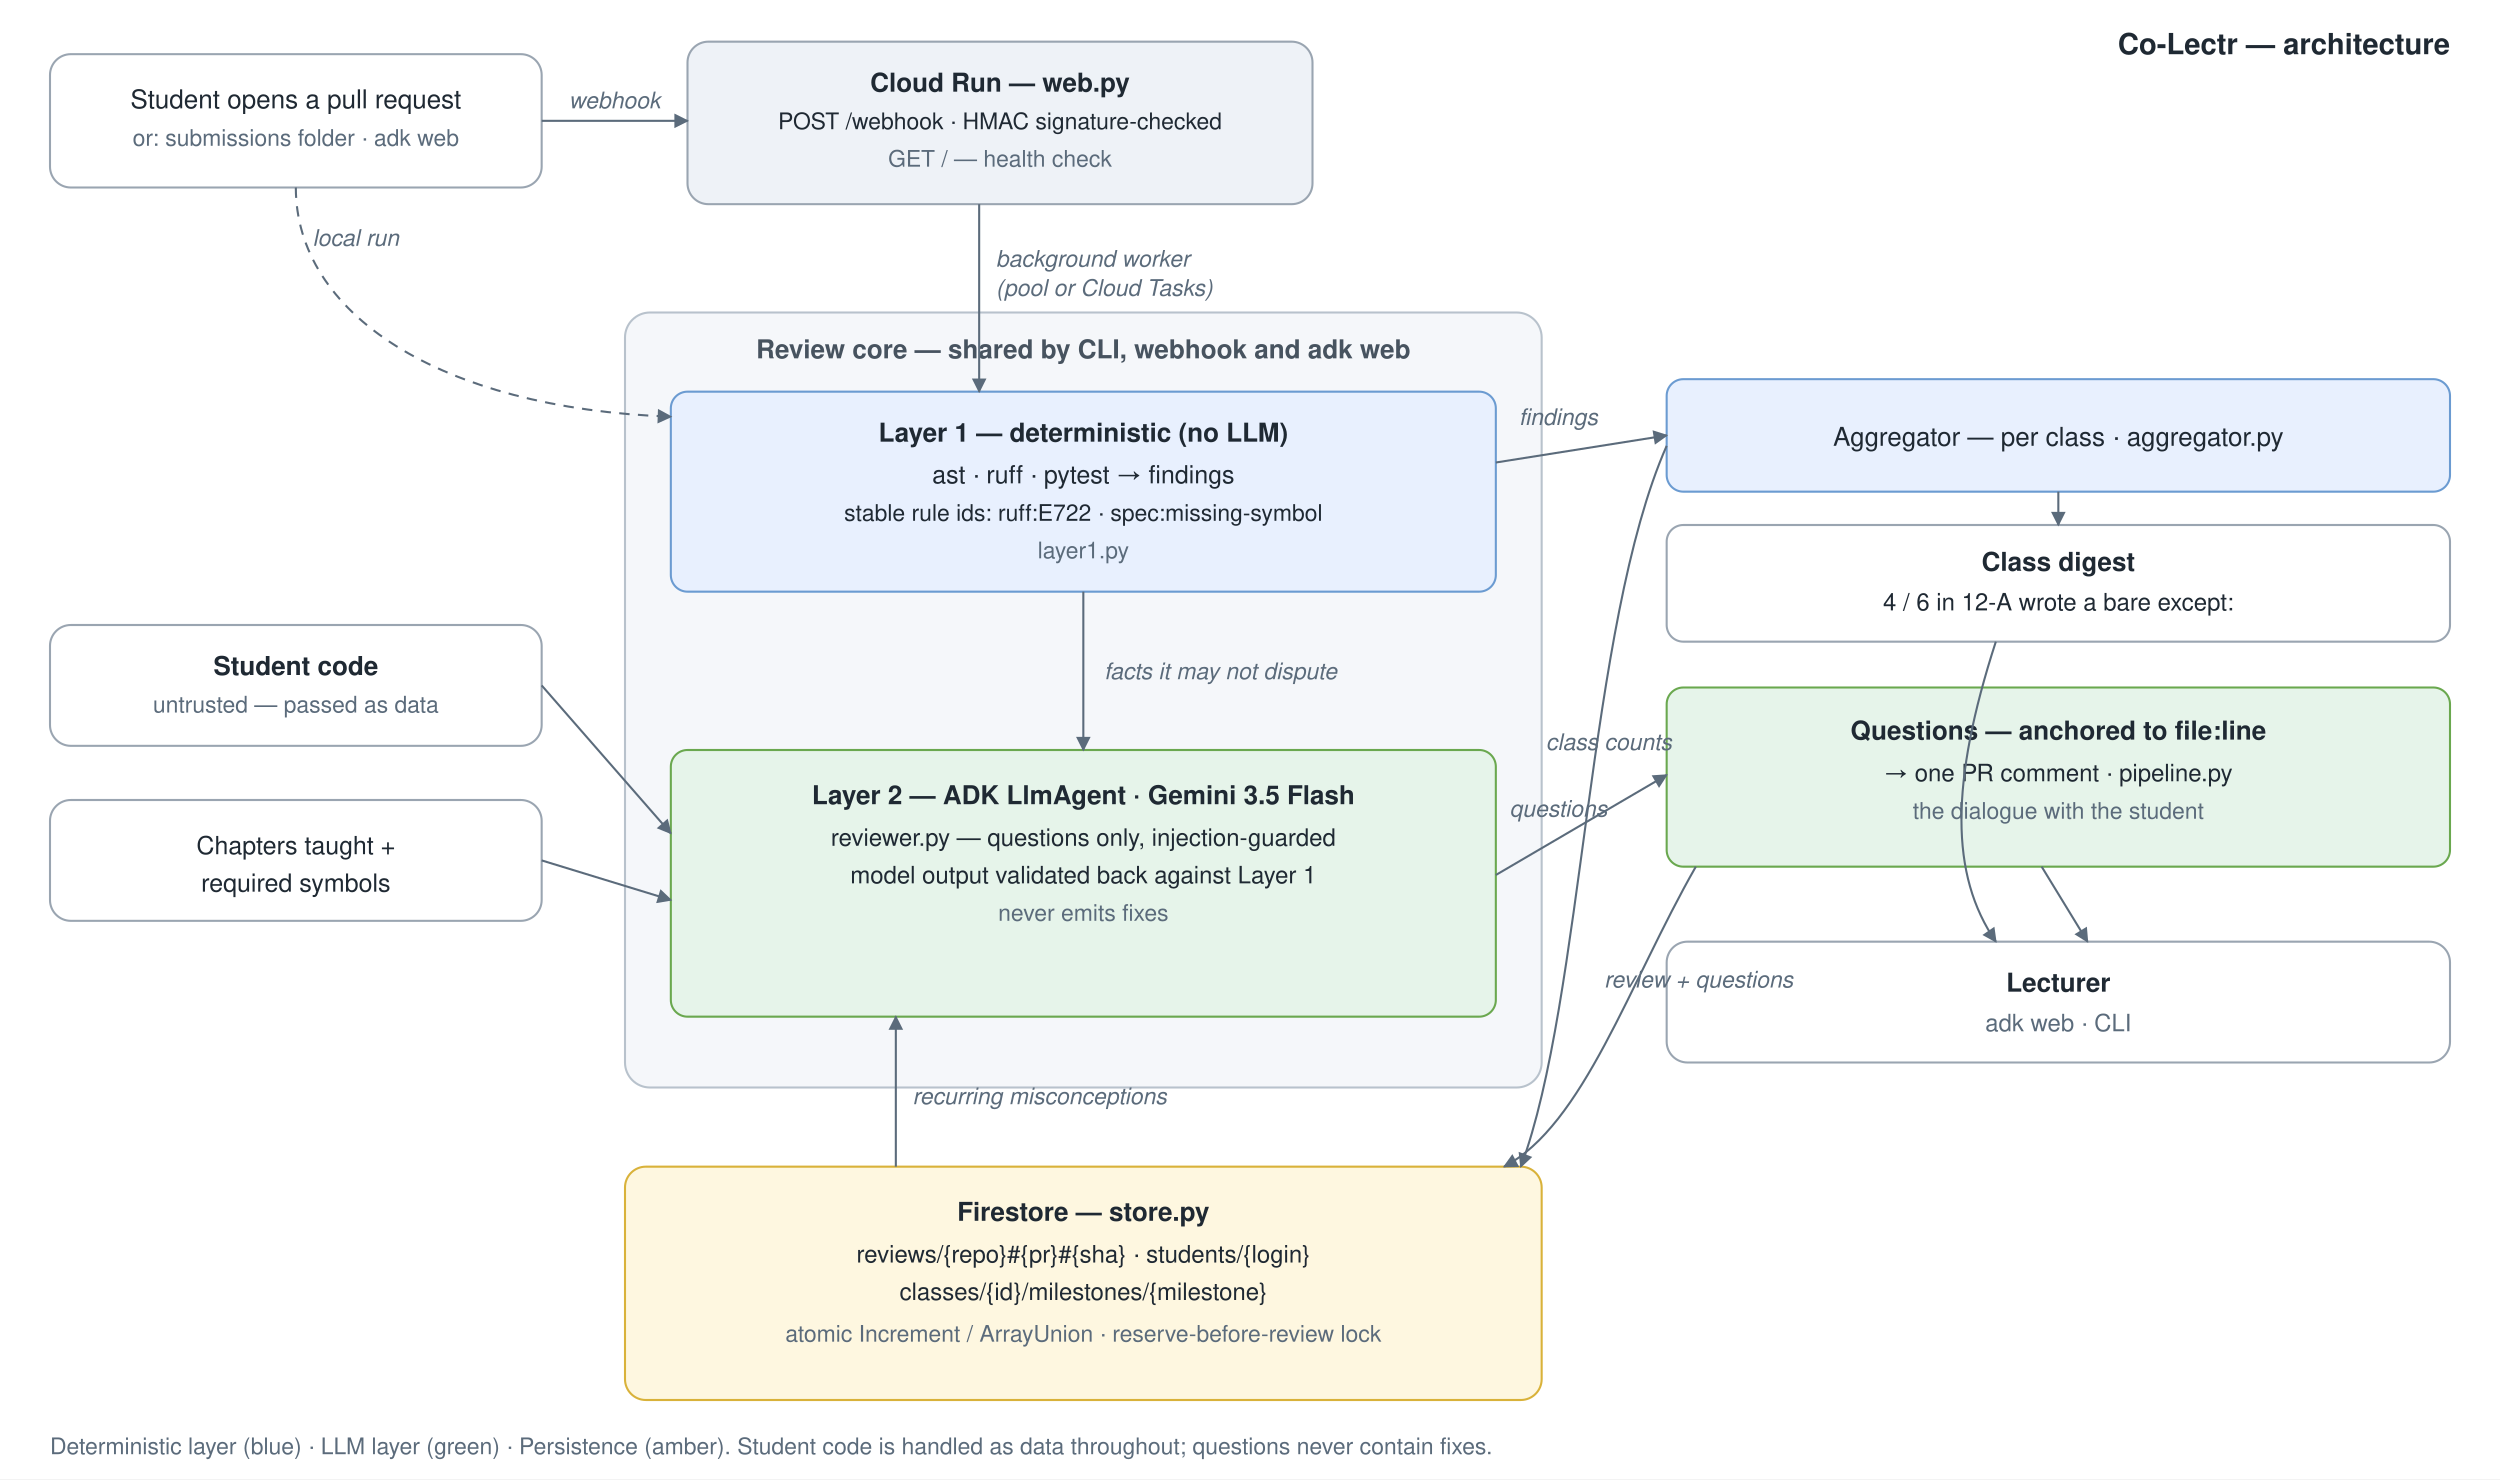
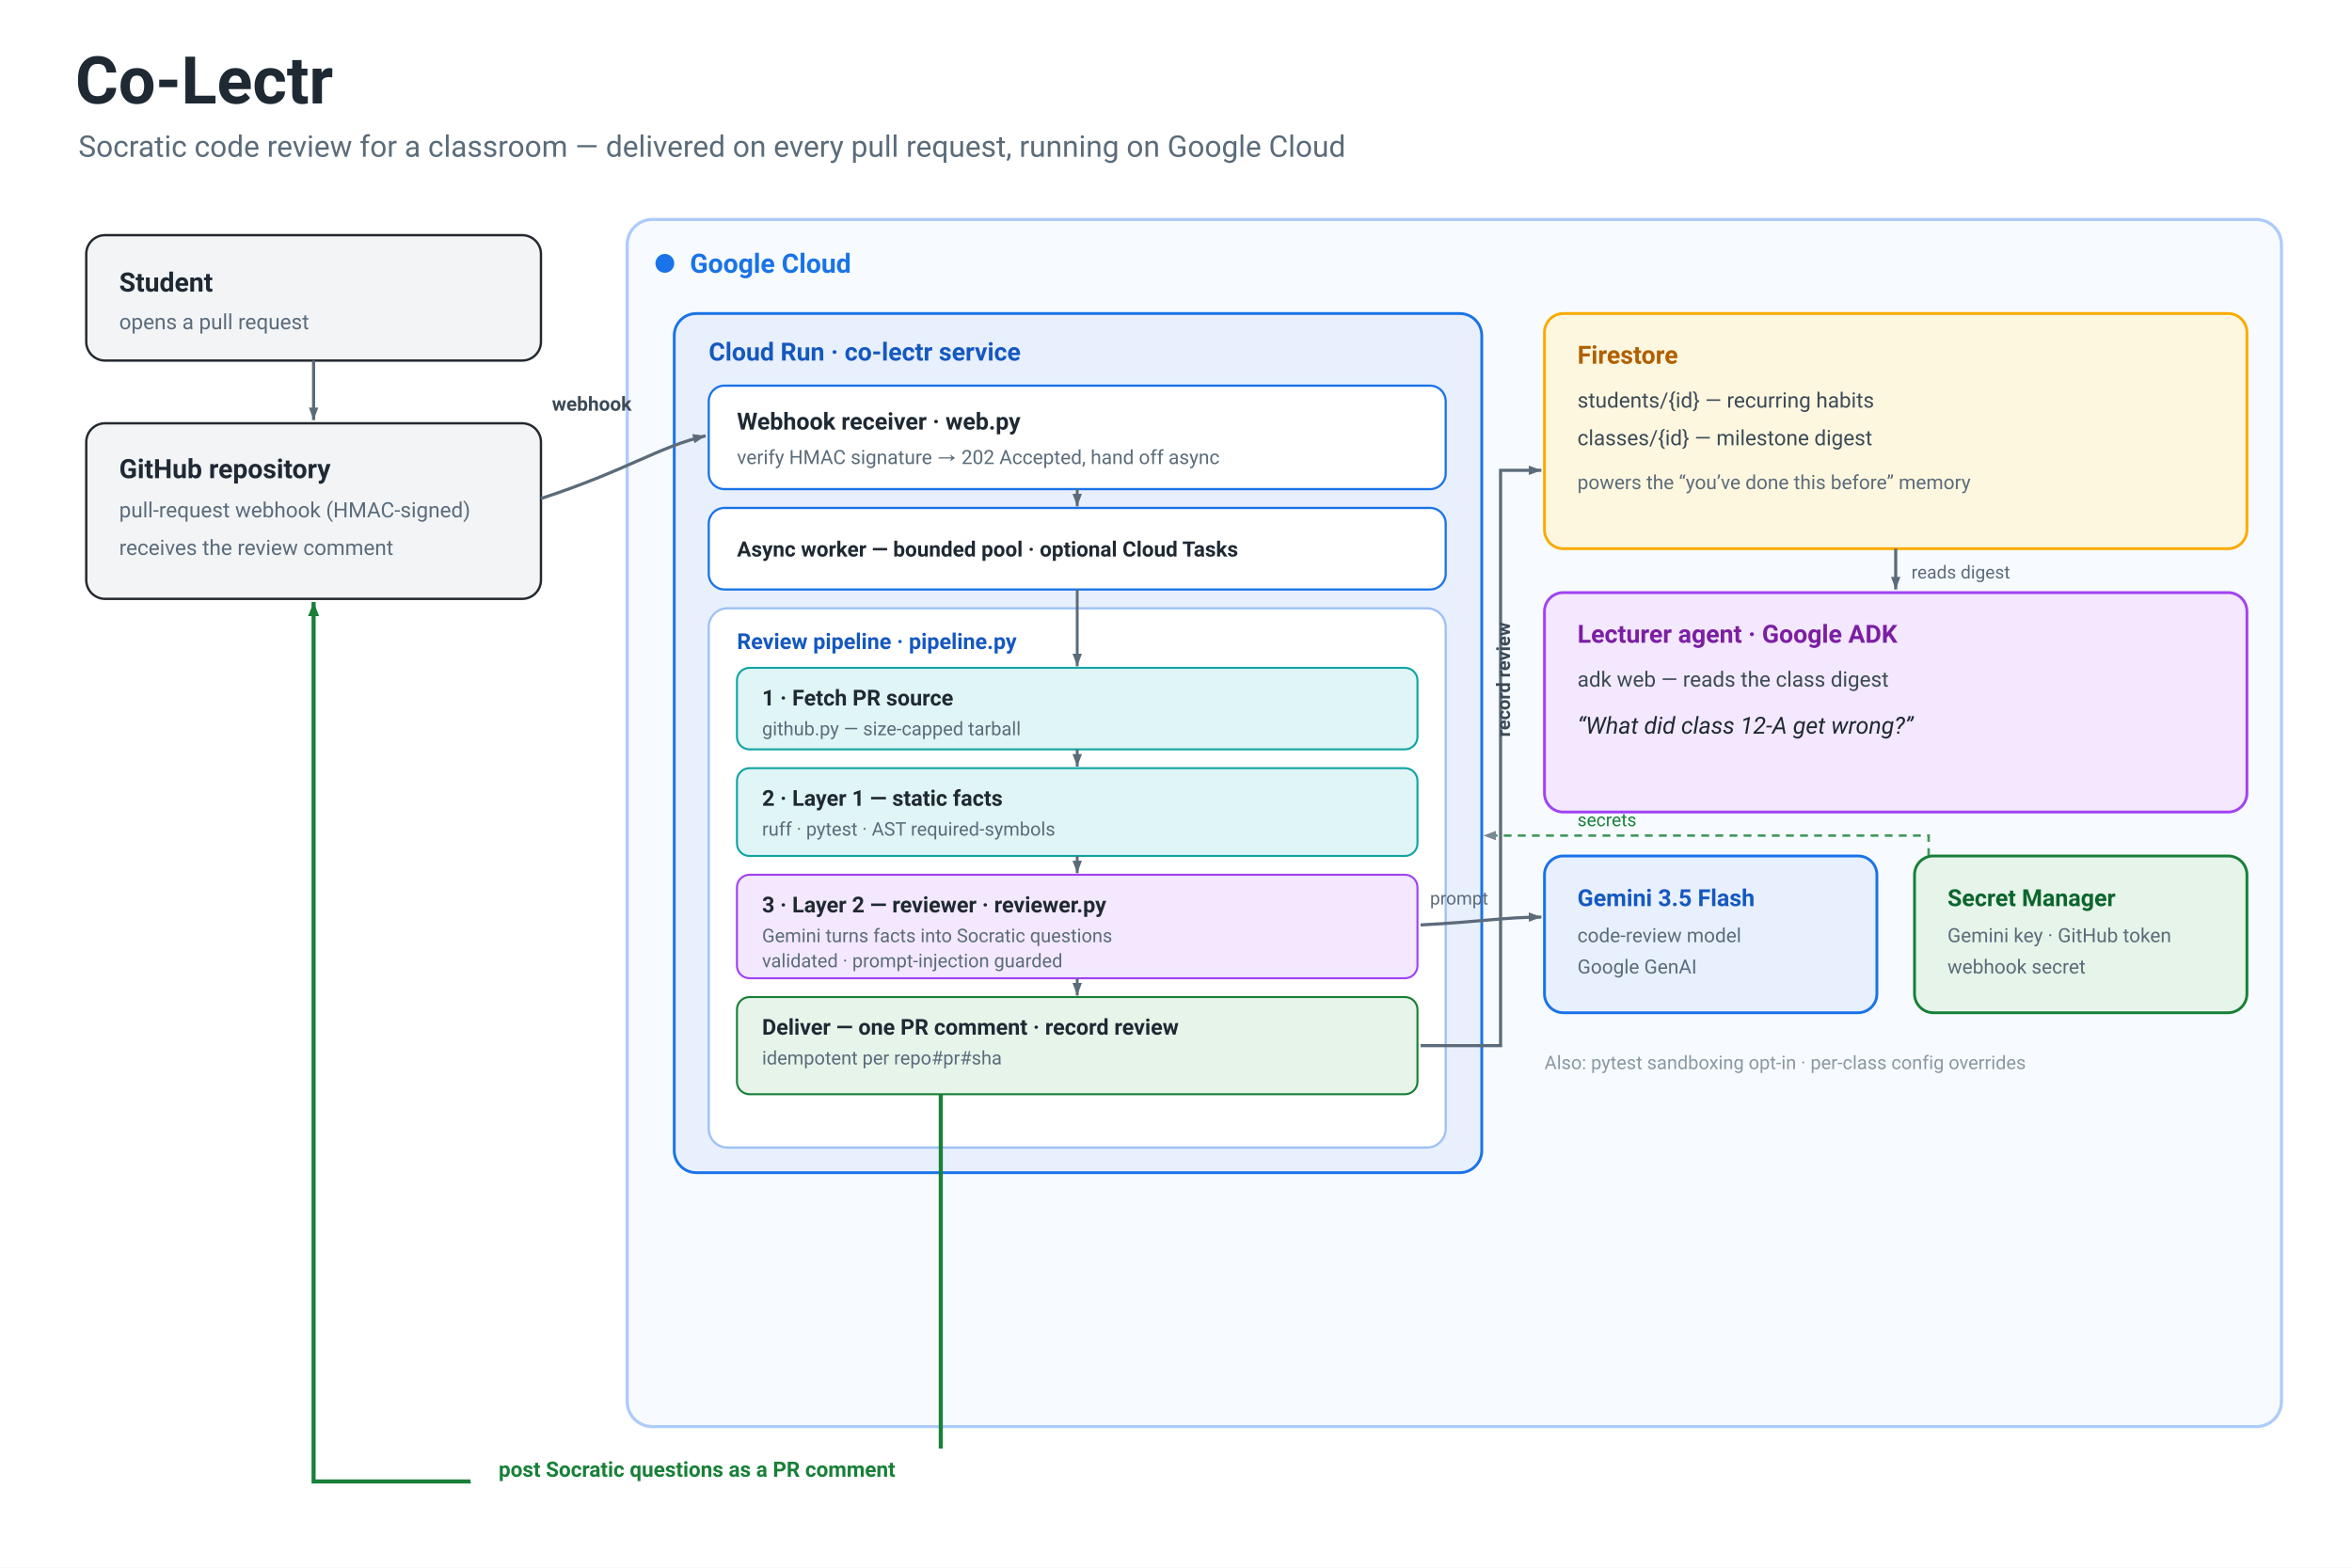
- <svg xmlns="http://www.w3.org/2000/svg" viewBox="0 0 1200 710" font-family="Segoe UI, Helvetica, Arial, sans-serif">
+ <svg xmlns="http://www.w3.org/2000/svg" width="1500" height="1000" viewBox="0 0 1500 1000" font-family="'Segoe UI', Roboto, -apple-system, Helvetica, Arial, sans-serif">
  <defs>
-     <marker id="arrow" viewBox="0 0 10 10" refX="9" refY="5" markerWidth="7" markerHeight="7" orient="auto-start-reverse">
-       <path d="M0,0 L10,5 L0,10 z" fill="#5b6b7b" />
+     <marker id="ah" markerWidth="10" markerHeight="10" refX="8" refY="3" orient="auto" markerUnits="userSpaceOnUse">
+       <path d="M0,0 L8,3 L0,6 Z" fill="#5b6b7a" />
+     </marker>
+     <marker id="ahg" markerWidth="12" markerHeight="12" refX="9" refY="3.5" orient="auto" markerUnits="userSpaceOnUse">
+       <path d="M0,0 L9,3.5 L0,7 Z" fill="#188038" />
    </marker>
  </defs>
-   <rect x="0" y="0" width="1200" height="710" fill="#ffffff" />
-   <text x="1176" y="26" text-anchor="end" font-size="14" font-weight="bold" fill="#1f2933">Co-Lectr — architecture</text>
-   <rect x="24" y="26" width="236" height="64" rx="10" fill="#ffffff" stroke="#9aa5b1" />
-   <text x="142" y="52" text-anchor="middle" font-size="12.5" fill="#1f2933">Student opens a pull request</text>
-   <text x="142" y="70" text-anchor="middle" font-size="11" fill="#5b6b7b">or: submissions folder · adk web</text>
-   <rect x="330" y="20" width="300" height="78" rx="10" fill="#eef2f7" stroke="#9aa5b1" />
-   <text x="480" y="44" text-anchor="middle" font-size="12.5" font-weight="bold" fill="#1f2933">Cloud Run — web.py</text>
-   <text x="480" y="62" text-anchor="middle" font-size="11" fill="#1f2933">POST /webhook · HMAC signature-checked</text>
-   <text x="480" y="80" text-anchor="middle" font-size="11" fill="#5b6b7b">GET / — health check</text>
-   <line x1="260" y1="58" x2="330" y2="58" stroke="#5b6b7b" marker-end="url(#arrow)" />
-   <text x="295" y="52" text-anchor="middle" font-size="11" font-style="italic" fill="#5b6b7b">webhook</text>
-   <rect x="300" y="150" width="440" height="372" rx="12" fill="#f5f7fa" stroke="#b8c2cc" />
-   <text x="520" y="172" text-anchor="middle" font-size="12.5" font-weight="bold" fill="#47535f">Review core — shared by CLI, webhook and adk web</text>
-   <rect x="322" y="188" width="396" height="96" rx="8" fill="#e8f0fe" stroke="#6b9bd1" />
-   <text x="520" y="212" text-anchor="middle" font-size="12.5" font-weight="bold" fill="#1f2933">Layer 1 — deterministic (no LLM)</text>
-   <text x="520" y="232" text-anchor="middle" font-size="12" fill="#1f2933">ast · ruff · pytest  →  findings</text>
-   <text x="520" y="250" text-anchor="middle" font-size="11" fill="#1f2933">stable rule ids: ruff:E722 · spec:missing-symbol</text>
-   <text x="520" y="268" text-anchor="middle" font-size="11" fill="#5b6b7b">layer1.py</text>
-   <rect x="322" y="360" width="396" height="128" rx="8" fill="#e6f4ea" stroke="#6aa84f" />
-   <text x="520" y="386" text-anchor="middle" font-size="12.5" font-weight="bold" fill="#1f2933">Layer 2 — ADK LlmAgent · Gemini 3.5 Flash</text>
-   <text x="520" y="406" text-anchor="middle" font-size="11.5" fill="#1f2933">reviewer.py — questions only, injection-guarded</text>
-   <text x="520" y="424" text-anchor="middle" font-size="11.5" fill="#1f2933">model output validated back against Layer 1</text>
-   <text x="520" y="442" text-anchor="middle" font-size="11" fill="#5b6b7b">never emits fixes</text>
-   <line x1="520" y1="284" x2="520" y2="360" stroke="#5b6b7b" marker-end="url(#arrow)" />
-   <text x="530" y="326" font-size="11" font-style="italic" fill="#5b6b7b">facts it may not dispute</text>
-   <line x1="470" y1="98" x2="470" y2="188" stroke="#5b6b7b" marker-end="url(#arrow)" />
-   <text x="478" y="128" font-size="11" font-style="italic" fill="#5b6b7b">background worker</text>
-   <text x="478" y="142" font-size="11" font-style="italic" fill="#5b6b7b">(pool or Cloud Tasks)</text>
-   <path d="M142,90 C 142,150 210,196 322,200" fill="none" stroke="#5b6b7b" stroke-dasharray="5 4" marker-end="url(#arrow)" />
-   <text x="150" y="118" font-size="11" font-style="italic" fill="#5b6b7b">local run</text>
-   <rect x="24" y="300" width="236" height="58" rx="10" fill="#ffffff" stroke="#9aa5b1" />
-   <text x="142" y="324" text-anchor="middle" font-size="12.5" font-weight="bold" fill="#1f2933">Student code</text>
-   <text x="142" y="342" text-anchor="middle" font-size="11" fill="#5b6b7b">untrusted — passed as data</text>
-   <rect x="24" y="384" width="236" height="58" rx="10" fill="#ffffff" stroke="#9aa5b1" />
-   <text x="142" y="410" text-anchor="middle" font-size="12" fill="#1f2933">Chapters taught +</text>
-   <text x="142" y="428" text-anchor="middle" font-size="12" fill="#1f2933">required symbols</text>
-   <line x1="260" y1="329" x2="322" y2="400" stroke="#5b6b7b" marker-end="url(#arrow)" />
-   <line x1="260" y1="413" x2="322" y2="432" stroke="#5b6b7b" marker-end="url(#arrow)" />
-   <rect x="800" y="182" width="376" height="54" rx="8" fill="#e8f0fe" stroke="#6b9bd1" />
-   <text x="988" y="214" text-anchor="middle" font-size="12.5" fill="#1f2933">Aggregator — per class · aggregator.py</text>
-   <rect x="800" y="252" width="376" height="56" rx="8" fill="#ffffff" stroke="#9aa5b1" />
-   <text x="988" y="274" text-anchor="middle" font-size="12.5" font-weight="bold" fill="#1f2933">Class digest</text>
-   <text x="988" y="293" text-anchor="middle" font-size="11.5" fill="#1f2933">4 / 6 in 12-A wrote a bare except:</text>
-   <rect x="800" y="330" width="376" height="86" rx="8" fill="#e6f4ea" stroke="#6aa84f" />
-   <text x="988" y="355" text-anchor="middle" font-size="12.5" font-weight="bold" fill="#1f2933">Questions — anchored to file:line</text>
-   <text x="988" y="375" text-anchor="middle" font-size="11.5" fill="#1f2933">→ one PR comment · pipeline.py</text>
-   <text x="988" y="393" text-anchor="middle" font-size="11" fill="#5b6b7b">the dialogue with the student</text>
-   <rect x="800" y="452" width="376" height="58" rx="10" fill="#ffffff" stroke="#9aa5b1" />
-   <text x="988" y="476" text-anchor="middle" font-size="12.5" font-weight="bold" fill="#1f2933">Lecturer</text>
-   <text x="988" y="495" text-anchor="middle" font-size="11.5" fill="#5b6b7b">adk web · CLI</text>
-   <line x1="718" y1="222" x2="800" y2="209" stroke="#5b6b7b" marker-end="url(#arrow)" />
-   <text x="748" y="204" text-anchor="middle" font-size="11" font-style="italic" fill="#5b6b7b">findings</text>
-   <line x1="988" y1="236" x2="988" y2="252" stroke="#5b6b7b" marker-end="url(#arrow)" />
-   <line x1="718" y1="420" x2="800" y2="372" stroke="#5b6b7b" marker-end="url(#arrow)" />
-   <text x="748" y="392" text-anchor="middle" font-size="11" font-style="italic" fill="#5b6b7b">questions</text>
-   <path d="M958,308 C 936,376 936,420 958,452" fill="none" stroke="#5b6b7b" marker-end="url(#arrow)" />
-   <line x1="980" y1="416" x2="1002" y2="452" stroke="#5b6b7b" marker-end="url(#arrow)" />
-   <rect x="300" y="560" width="440" height="112" rx="10" fill="#fef7e0" stroke="#d9b23a" />
-   <text x="520" y="586" text-anchor="middle" font-size="12.5" font-weight="bold" fill="#1f2933">Firestore — store.py</text>
-   <text x="520" y="606" text-anchor="middle" font-size="11.5" fill="#1f2933">reviews/{repo}#{pr}#{sha} · students/{login}</text>
-   <text x="520" y="624" text-anchor="middle" font-size="11.5" fill="#1f2933">classes/{id}/milestones/{milestone}</text>
-   <text x="520" y="644" text-anchor="middle" font-size="11" fill="#5b6b7b">atomic Increment / ArrayUnion · reserve-before-review lock</text>
-   <path d="M814,416 C 782,472 760,540 722,560" fill="none" stroke="#5b6b7b" marker-end="url(#arrow)" />
-   <text x="770" y="474" font-size="11" font-style="italic" fill="#5b6b7b">review + questions</text>
-   <path d="M800,214 C 762,300 760,480 730,560" fill="none" stroke="#5b6b7b" marker-end="url(#arrow)" />
-   <text x="742" y="360" font-size="11" font-style="italic" fill="#5b6b7b">class counts</text>
-   <line x1="430" y1="560" x2="430" y2="488" stroke="#5b6b7b" marker-end="url(#arrow)" />
-   <text x="438" y="530" font-size="11" font-style="italic" fill="#5b6b7b">recurring misconceptions</text>
-   <text x="24" y="698" font-size="11" fill="#5b6b7b">Deterministic layer (blue) · LLM layer (green) · Persistence (amber).  Student code is handled as data throughout; questions never contain fixes.</text>
+   <rect x="0" y="0" width="1500" height="1000" fill="#ffffff" />
+   <text x="48" y="66" font-size="42" font-weight="700" fill="#1f2933">Co-Lectr</text>
+   <text x="50" y="100" font-size="19" fill="#5b6b7a">Socratic code review for a classroom — delivered on every pull request, running on Google Cloud</text>
+   <rect x="55" y="150" width="290" height="80" rx="12" fill="#f3f4f6" stroke="#24292f" stroke-width="1.5" />
+   <text x="76" y="186" font-size="17" font-weight="600" fill="#1f2933">Student</text>
+   <text x="76" y="210" font-size="13.5" fill="#5b6b7a">opens a pull request</text>
+   <rect x="55" y="270" width="290" height="112" rx="12" fill="#f3f4f6" stroke="#24292f" stroke-width="1.5" />
+   <text x="76" y="305" font-size="17" font-weight="600" fill="#1f2933">GitHub repository</text>
+   <text x="76" y="330" font-size="13.5" fill="#5b6b7a">pull-request webhook (HMAC-signed)</text>
+   <text x="76" y="354" font-size="13.5" fill="#5b6b7a">receives the review comment</text>
+   <line x1="200" y1="230" x2="200" y2="268" stroke="#5b6b7a" stroke-width="2" marker-end="url(#ah)" />
+   <rect x="400" y="140" width="1055" height="770" rx="16" fill="#f7fbff" stroke="#aecbfa" stroke-width="2" />
+   <circle cx="424" cy="168" r="6" fill="#1a73e8" />
+   <text x="440" y="174" font-size="17" font-weight="700" fill="#1a73e8">Google Cloud</text>
+   <rect x="430" y="200" width="515" height="548" rx="14" fill="#e8f0fe" stroke="#1a73e8" stroke-width="1.8" />
+   <text x="452" y="230" font-size="16" font-weight="700" fill="#1558c0">Cloud Run · co-lectr service</text>
+   <rect x="452" y="246" width="470" height="66" rx="10" fill="#ffffff" stroke="#1a73e8" stroke-width="1.4" />
+   <text x="470" y="274" font-size="15" font-weight="600" fill="#1f2933">Webhook receiver · web.py</text>
+   <text x="470" y="296" font-size="12.5" fill="#5b6b7a">verify HMAC signature → 202 Accepted, hand off async</text>
+   <rect x="452" y="324" width="470" height="52" rx="10" fill="#ffffff" stroke="#1a73e8" stroke-width="1.4" />
+   <text x="470" y="355" font-size="13.5" font-weight="600" fill="#1f2933">Async worker — bounded pool · optional Cloud Tasks</text>
+   <rect x="452" y="388" width="470" height="344" rx="12" fill="#ffffff" stroke="#9dc0f5" stroke-width="1.4" />
+   <text x="470" y="414" font-size="14" font-weight="700" fill="#1558c0">Review pipeline · pipeline.py</text>
+   <rect x="470" y="426" width="434" height="52" rx="8" fill="#e0f5f5" stroke="#12a4a4" stroke-width="1.3" />
+   <text x="486" y="450" font-size="14" font-weight="600" fill="#1f2933">1 · Fetch PR source</text>
+   <text x="486" y="469" font-size="12" fill="#5b6b7a">github.py — size-capped tarball</text>
+   <rect x="470" y="490" width="434" height="56" rx="8" fill="#e0f5f5" stroke="#12a4a4" stroke-width="1.3" />
+   <text x="486" y="514" font-size="14" font-weight="600" fill="#1f2933">2 · Layer 1 — static facts</text>
+   <text x="486" y="533" font-size="12" fill="#5b6b7a">ruff · pytest · AST required-symbols</text>
+   <rect x="470" y="558" width="434" height="66" rx="8" fill="#f3e8fd" stroke="#a142f4" stroke-width="1.3" />
+   <text x="486" y="582" font-size="14" font-weight="600" fill="#1f2933">3 · Layer 2 — reviewer · reviewer.py</text>
+   <text x="486" y="601" font-size="12" fill="#5b6b7a">Gemini turns facts into Socratic questions</text>
+   <text x="486" y="617" font-size="12" fill="#5b6b7a">validated · prompt-injection guarded</text>
+   <rect x="470" y="636" width="434" height="62" rx="8" fill="#e6f4ea" stroke="#188038" stroke-width="1.3" />
+   <text x="486" y="660" font-size="14" font-weight="600" fill="#1f2933">Deliver — one PR comment · record review</text>
+   <text x="486" y="679" font-size="12" fill="#5b6b7a">idempotent per repo#pr#sha</text>
+   <line x1="687" y1="312" x2="687" y2="323" stroke="#5b6b7a" stroke-width="1.8" marker-end="url(#ah)" />
+   <line x1="687" y1="376" x2="687" y2="425" stroke="#5b6b7a" stroke-width="1.8" marker-end="url(#ah)" />
+   <line x1="687" y1="478" x2="687" y2="489" stroke="#5b6b7a" stroke-width="1.8" marker-end="url(#ah)" />
+   <line x1="687" y1="546" x2="687" y2="557" stroke="#5b6b7a" stroke-width="1.8" marker-end="url(#ah)" />
+   <line x1="687" y1="624" x2="687" y2="635" stroke="#5b6b7a" stroke-width="1.8" marker-end="url(#ah)" />
+   <rect x="985" y="200" width="448" height="150" rx="12" fill="#fef7e0" stroke="#f9ab00" stroke-width="1.8" />
+   <text x="1006" y="232" font-size="16" font-weight="700" fill="#b06000">Firestore</text>
+   <text x="1006" y="260" font-size="13.5" fill="#3c4a56">students/{id} — recurring habits</text>
+   <text x="1006" y="284" font-size="13.5" fill="#3c4a56">classes/{id} — milestone digest</text>
+   <text x="1006" y="312" font-size="12.5" fill="#5b6b7a">powers the “you’ve done this before” memory</text>
+   <rect x="985" y="378" width="448" height="140" rx="12" fill="#f3e8fd" stroke="#a142f4" stroke-width="1.8" />
+   <text x="1006" y="410" font-size="16" font-weight="700" fill="#7b1fa2">Lecturer agent · Google ADK</text>
+   <text x="1006" y="438" font-size="13.5" fill="#3c4a56">adk web — reads the class digest</text>
+   <text x="1006" y="468" font-size="15" font-style="italic" fill="#1f2933">“What did class 12-A get wrong?”</text>
+   <rect x="985" y="546" width="212" height="100" rx="12" fill="#e8f0fe" stroke="#1a73e8" stroke-width="1.8" />
+   <text x="1006" y="578" font-size="15" font-weight="700" fill="#1558c0">Gemini 3.5 Flash</text>
+   <text x="1006" y="601" font-size="12.5" fill="#5b6b7a">code-review model</text>
+   <text x="1006" y="621" font-size="12.5" fill="#5b6b7a">Google GenAI</text>
+   <rect x="1221" y="546" width="212" height="100" rx="12" fill="#e6f4ea" stroke="#188038" stroke-width="1.8" />
+   <text x="1242" y="578" font-size="15" font-weight="700" fill="#0d652d">Secret Manager</text>
+   <text x="1242" y="601" font-size="12.5" fill="#5b6b7a">Gemini key · GitHub token</text>
+   <text x="1242" y="621" font-size="12.5" fill="#5b6b7a">webhook secret</text>
+   <path d="M345,318 C400,300 420,285 450,278" fill="none" stroke="#5b6b7a" stroke-width="2" marker-end="url(#ah)" />
+   <text x="352" y="262" font-size="12.5" font-weight="600" fill="#3c4a56">webhook</text>
+   <path d="M906,590 C945,588 960,585 983,585" fill="none" stroke="#5b6b7a" stroke-width="2" marker-end="url(#ah)" />
+   <text x="912" y="577" font-size="11.5" fill="#5b6b7a">prompt</text>
+   <path d="M906,667 L957,667 L957,300 L983,300" fill="none" stroke="#5b6b7a" stroke-width="2" marker-end="url(#ah)" />
+   <text x="963" y="470" font-size="12" font-weight="600" fill="#3c4a56" transform="rotate(-90 963 470)">record review</text>
+   <line x1="1209" y1="350" x2="1209" y2="376" stroke="#5b6b7a" stroke-width="2" marker-end="url(#ah)" />
+   <text x="1219" y="369" font-size="11.5" fill="#5b6b7a">reads digest</text>
+   <path d="M1230,546 L1230,533 L946,533" fill="none" stroke="#188038" stroke-width="1.6" stroke-dasharray="5 4" marker-end="url(#ah)" opacity="0.8" />
+   <text x="1006" y="527" font-size="11.5" fill="#188038">secrets</text>
+   <path d="M600,698 L600,945 L200,945 L200,384" fill="none" stroke="#188038" stroke-width="2.6" marker-end="url(#ahg)" />
+   <rect x="300" y="924" width="360" height="26" rx="6" fill="#ffffff" />
+   <text x="318" y="942" font-size="13.5" font-weight="600" fill="#188038">post Socratic questions as a PR comment</text>
+   <text x="985" y="682" font-size="12" fill="#8a97a3">Also: pytest sandboxing opt-in · per-class config overrides</text>
</svg>
